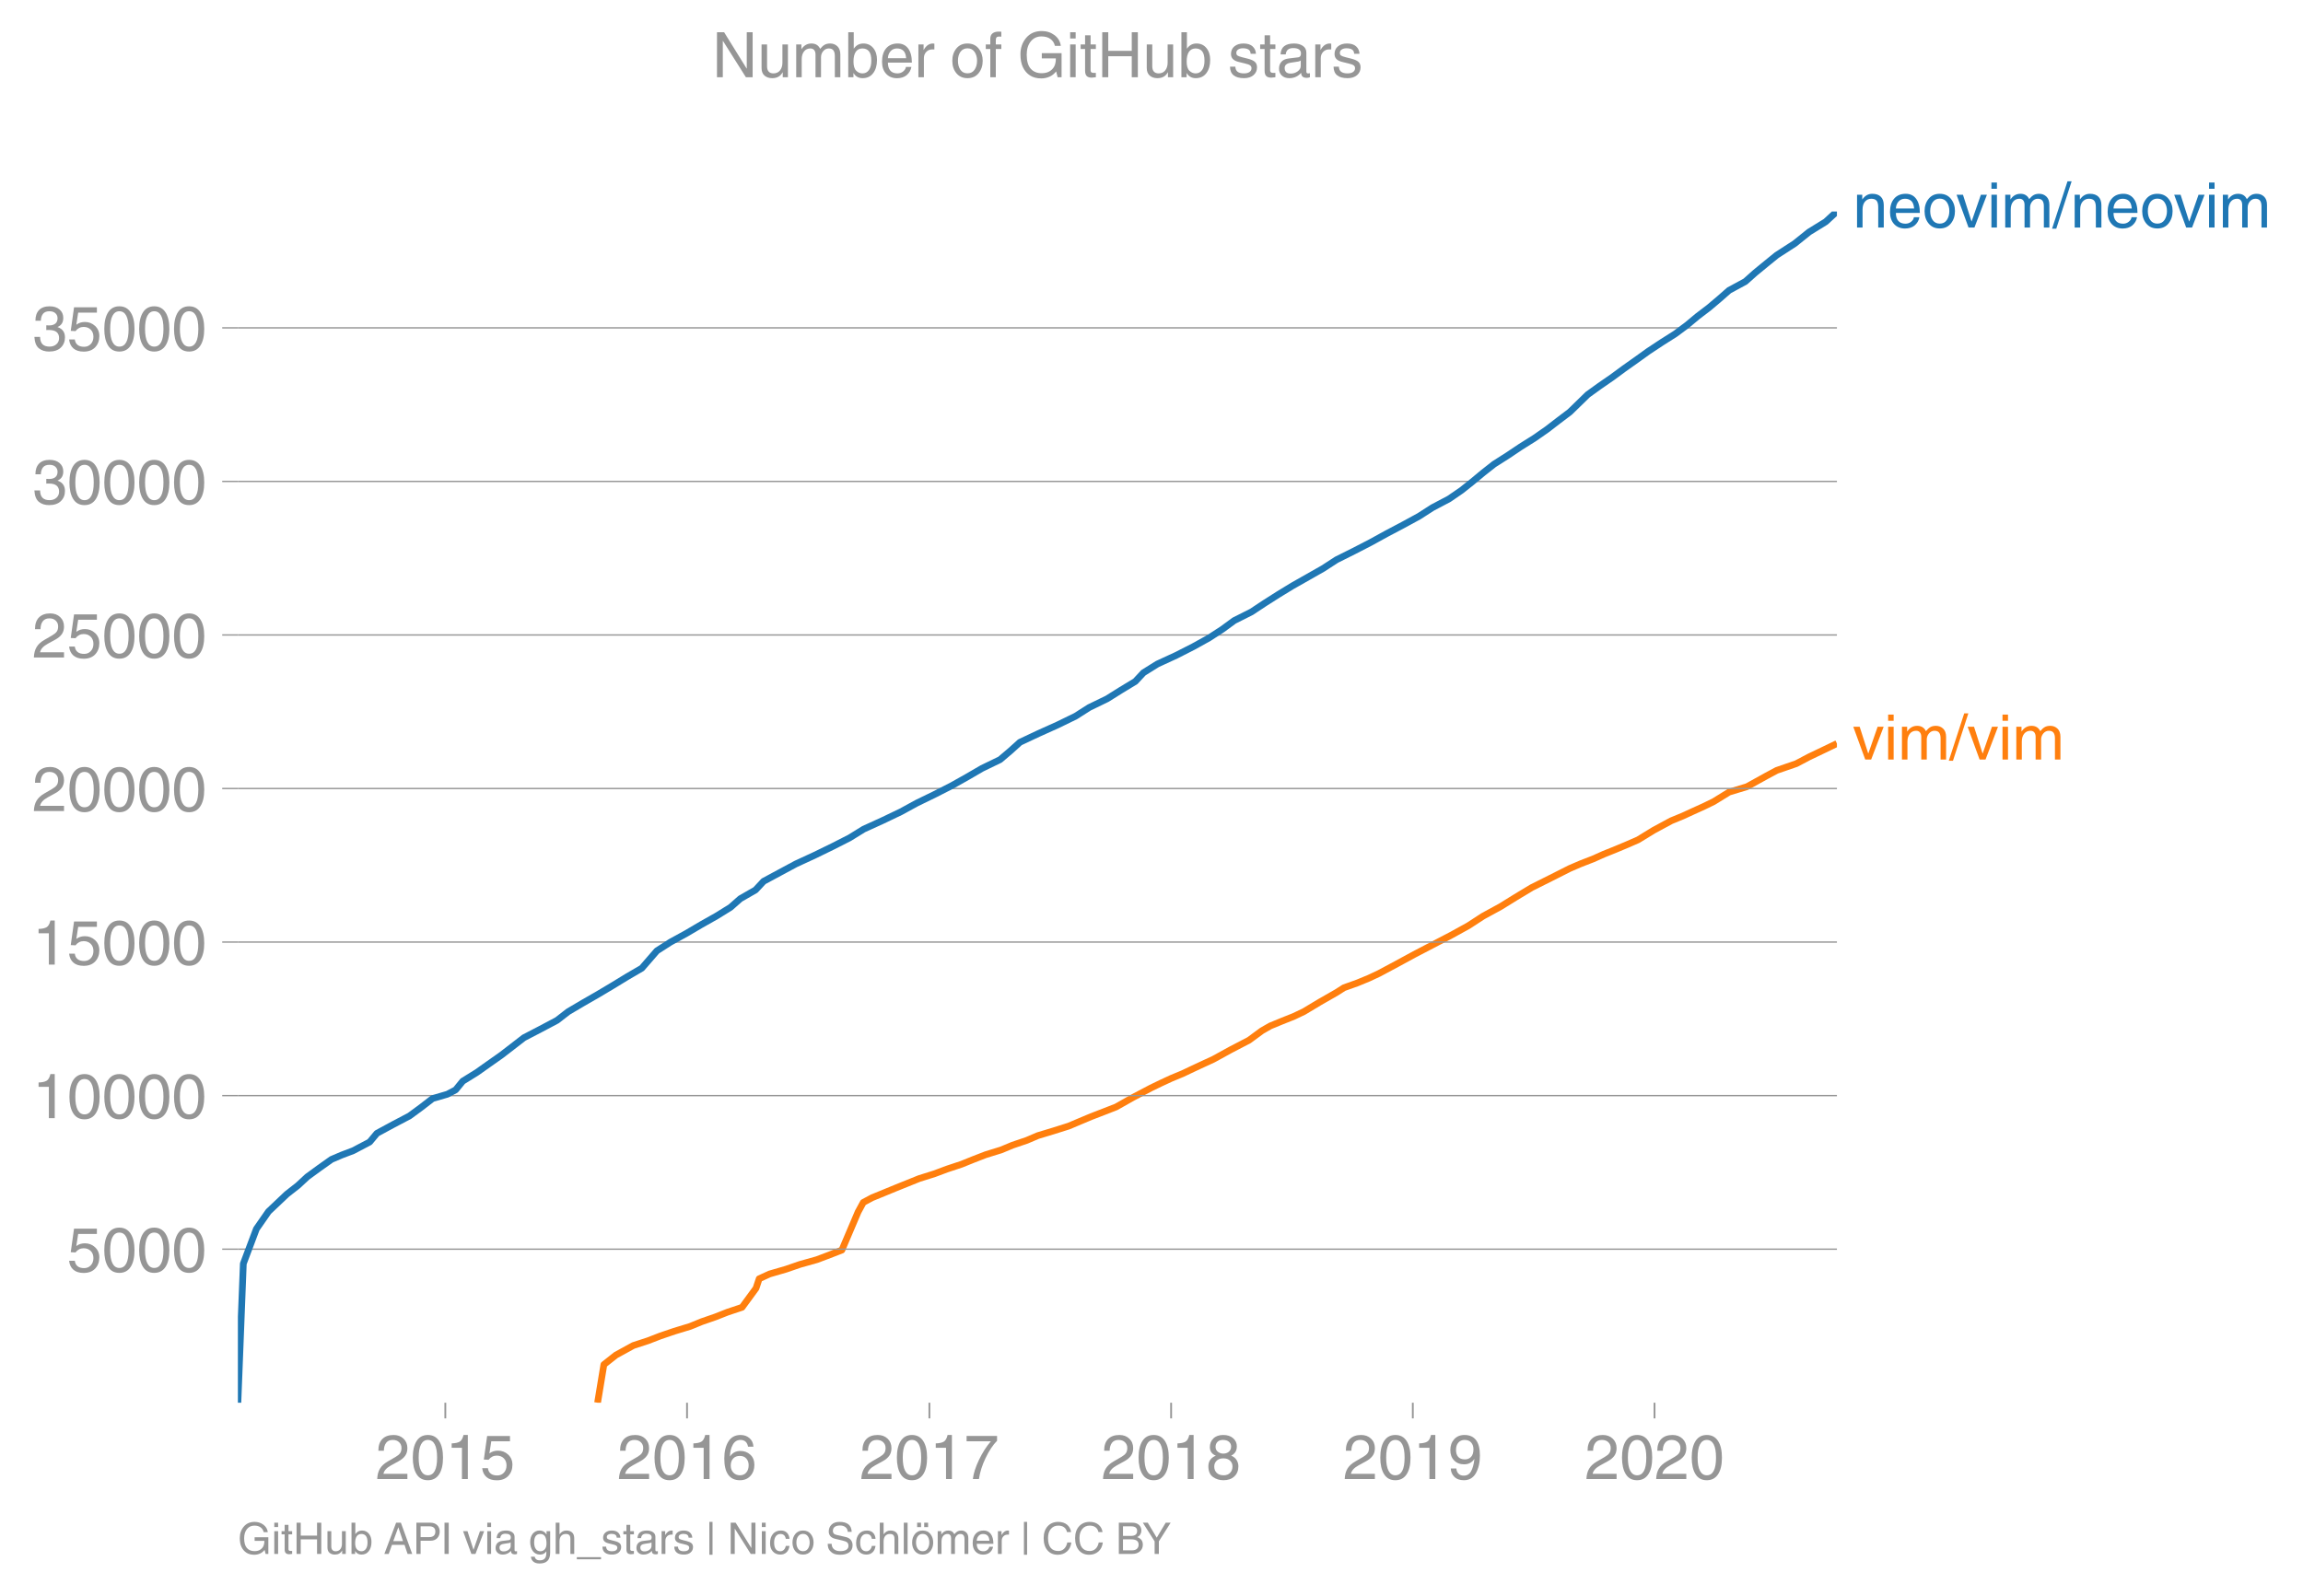
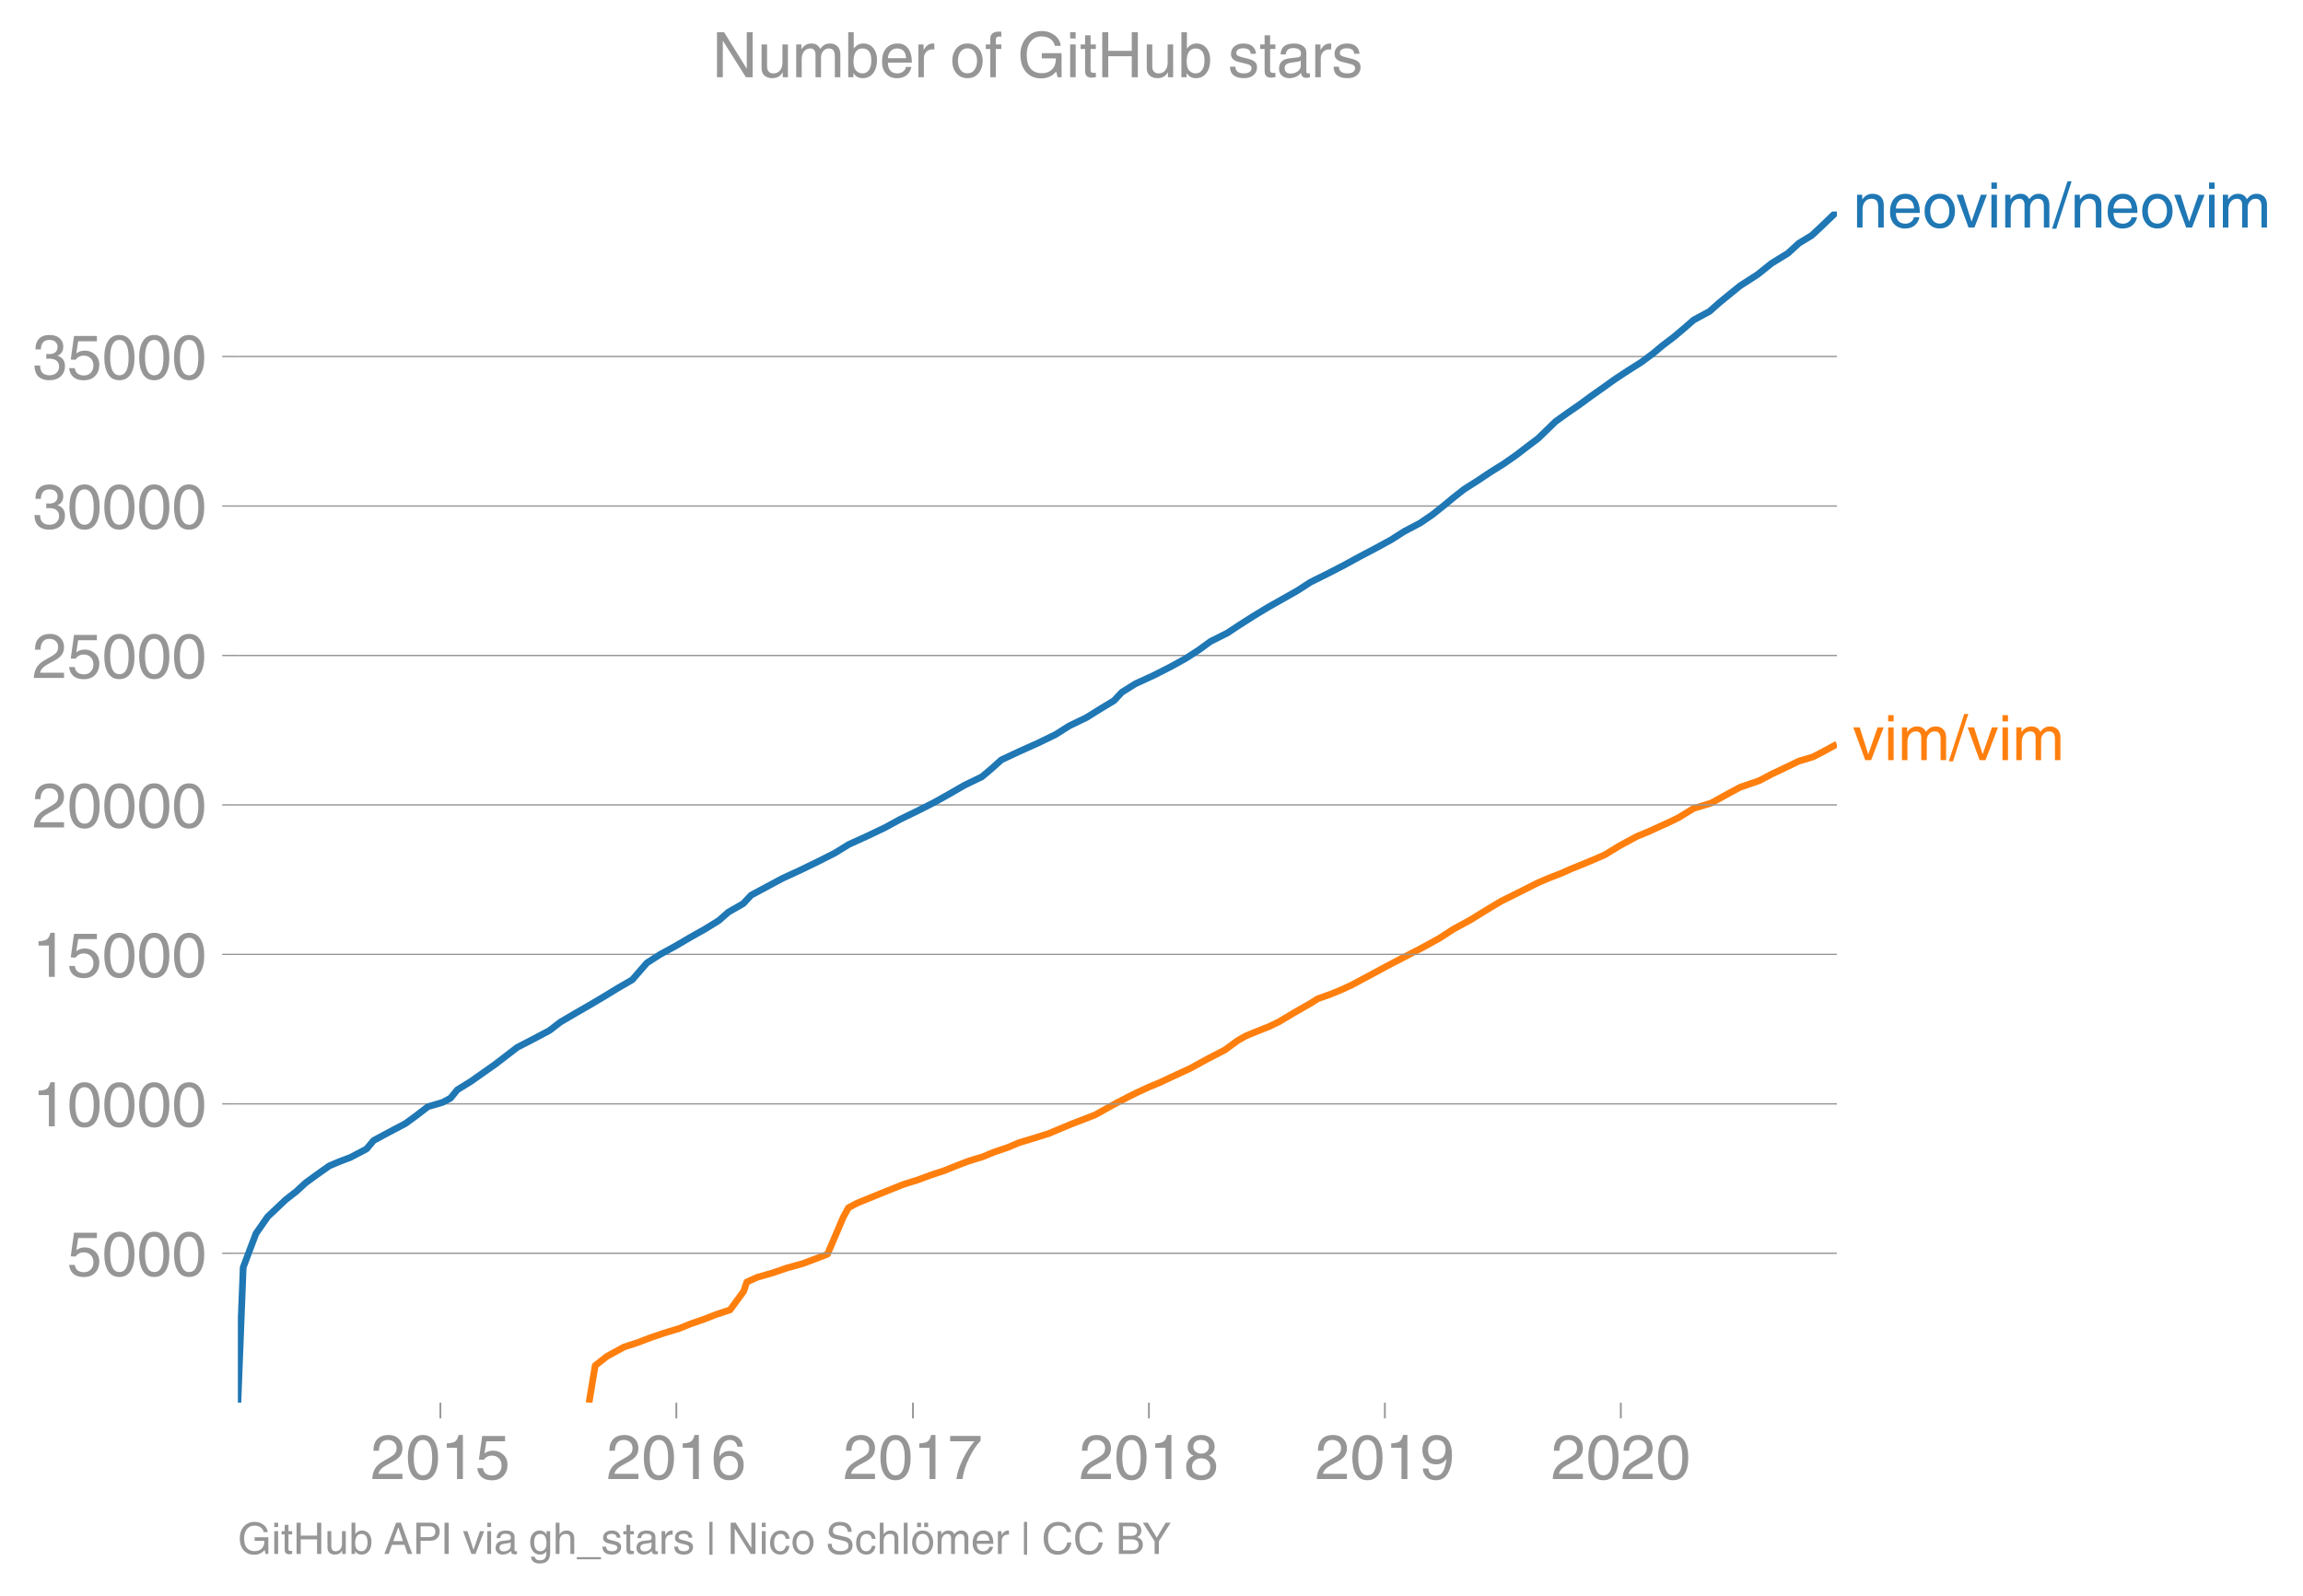
<svg xmlns="http://www.w3.org/2000/svg" xmlns:xlink="http://www.w3.org/1999/xlink" height="475.304" viewBox="0 0 514.337 356.478" width="685.782">
  <defs>
    <style>*{stroke-linecap:butt;stroke-linejoin:round}</style>
  </defs>
  <g id="figure_1">
    <path d="M0 356.478h514.337V0H0z" fill="none" id="patch_1" />
    <g id="axes_1">
      <path d="M53.127 313.361h357.12V47.25H53.127z" fill="none" id="patch_2" />
-       <path clip-path="url(#p28c66acc2f)" d="M133.46 313.361l1.407-8.52 2.696-2.127 3.886-2.134 3.262-1.063 2.77-1.07 3.129-1.064 3.516-1.07 2.604-1.064 3.072-1.063 2.701-1.064 3.22-1.07 3.12-4.26.71-2.127 2.321-1.064 3.679-1.07 3.085-1.063 3.809-1.07 2.815-1.064 2.755-1.07 3.623-8.521 1.16-2.127 1.989-1.063 2.615-1.07 2.583-1.064 2.66-1.07 2.64-1.064 3.399-1.07 2.847-1.063 3.209-1.064 2.63-1.063 2.766-1.07 3.438-1.064 2.576-1.07 3.144-1.064 2.505-1.07 3.521-1.063 3.365-1.064 2.51-1.063 2.553-1.07 2.758-1.064 2.745-1.07 3.781-2.134 4.036-2.126 2.199-1.064 2.308-1.07 2.566-1.064 2.233-1.063 2.285-1.063 2.321-1.07 3.866-2.127 4.1-2.134 2.9-2.134 1.862-1.063 2.602-1.07 2.665-1.064 2.23-1.063 3.553-2.134 3.73-2.134 1.666-1.063 2.993-1.07 2.573-1.064 2.269-1.063 3.985-2.134 3.925-2.133 4.09-2.134 4.086-2.127 3.868-2.134 3.268-2.126 3.91-2.134 3.431-2.127 3.543-2.134 4.263-2.133 4.225-2.134 2.474-1.063 2.746-1.064 2.38-1.063 2.658-1.07 2.537-1.064 2.455-1.07 3.48-2.134 3.933-2.126 2.587-1.064 2.327-1.07 2.348-1.064 2.2-1.07 3.458-2.133 3.988-1.208 2.192-1.214 2.197-1.215 2.264-1.214 4.374-1.51 2.856-1.509 3.116-1.488 3.092-1.49" fill="none" stroke="#ff7f0e" stroke-linecap="square" stroke-width="1.5" id="line2d_1" />
+       <path clip-path="url(#p70627b401a)" d="M131.55 313.361l1.372-8.293 2.633-2.07 3.793-2.077 3.184-1.035 2.706-1.042 3.053-1.035 3.433-1.042 2.542-1.035 2.999-1.035 2.637-1.035 3.143-1.041 3.046-4.147.692-2.07 2.267-1.035 3.59-1.042 3.013-1.035 3.718-1.042 2.748-1.035 2.69-1.042 3.537-8.293 1.131-2.07 1.942-1.035 2.553-1.042 2.522-1.035 2.596-1.042 2.578-1.035 3.318-1.042 2.78-1.035 3.132-1.035 2.567-1.035 2.7-1.042 3.356-1.035 2.516-1.041 3.069-1.035 2.445-1.042 3.437-1.035 3.286-1.035 2.45-1.035 2.492-1.042 2.692-1.035 2.68-1.042 3.691-2.076 3.94-2.07 2.146-1.036 2.254-1.041 2.504-1.035 2.18-1.035 2.231-1.035 2.266-1.042 3.774-2.07 4.003-2.077 2.83-2.077 1.819-1.035 2.539-1.041 2.602-1.035 2.176-1.035 3.47-2.077 3.641-2.077 1.626-1.035 2.922-1.042 2.512-1.035 2.214-1.035 3.89-2.077 3.832-2.076 3.993-2.077 3.99-2.07 3.775-2.077 3.19-2.07 3.818-2.077 3.349-2.07 3.459-2.077 4.161-2.076 4.124-2.077 2.416-1.035 2.68-1.035 2.324-1.035 2.594-1.042 2.477-1.035 2.396-1.042 3.399-2.076 3.838-2.07 2.526-1.036 2.272-1.041 2.291-1.035 2.149-1.042 3.375-2.077 3.894-1.175 2.14-1.182 2.144-1.182 2.21-1.182 4.27-1.469 2.788-1.47 3.042-1.448 3.018-1.45 3.16-.947 1.848-.949 3.483-1.896" fill="none" stroke="#ff7f0e" stroke-linecap="square" stroke-width="1.5" id="line2d_1" />
      <g id="matplotlib.axis_1">
        <g id="xtick_1">
          <g id="line2d_2">
            <defs>
-               <path d="M0 0v3.5" id="m2e12aafed8" stroke="#969696" stroke-width=".4" />
-             </defs>
-             <use x="99.455" xlink:href="#m2e12aafed8" y="313.361" fill="#969696" stroke="#969696" stroke-width=".4" />
-           </g>
-           <g transform="matrix(.14 0 0 -.14 83.885 330.41)" fill="#969696" id="text_1">
+               <path d="M0 0v3.5" id="m362c5a75f7" stroke="#969696" stroke-width=".4" />
+             </defs>
+             <use x="98.353" xlink:href="#m362c5a75f7" y="313.361" fill="#969696" stroke="#969696" stroke-width=".4" />
+           </g>
+           <g transform="matrix(.14 0 0 -.14 82.783 330.41)" fill="#969696" id="text_1">
            <defs>
              <path d="M4.39 45.125q0 12.39 6.391 18.781 6.406 6.407 17.938 6.407 9.656 0 15.812-5.86 6.157-5.86 6.157-15.14 0-7.22-3.547-12.188-3.532-4.953-10.422-8.703l-12.11-6.64Q13.922 15.921 12.5 8.296h38.188V0H2.593q.39 9.906 4.297 16.5 3.906 6.594 12.203 11.375l12.593 7.328q5.032 2.89 7.329 5.984 2.297 3.094 2.297 8.516 0 5.375-3.766 9.031-3.75 3.672-10.156 3.672-7.078 0-10.594-4.672-3.516-4.656-3.61-12.609z" id="HelveticaWorld-Regular-50" />
              <path d="M42.484 34.188q0 14.109-3.734 21.156-3.734 7.062-10.969 7.062-7.078 0-10.89-7.062-3.797-7.047-3.797-21.157 0-13.671 3.75-20.937Q20.609 6 27.78 6q7.235 0 10.969 7 3.734 7.016 3.734 21.188zm9.422 0q0-17.297-6.25-26.704-6.25-9.39-17.875-9.39-12.062 0-18.062 9.734-6 9.75-6 26.36 0 17.03 6.14 26.578 6.157 9.547 17.922 9.547 11.625 0 17.875-9.5t6.25-26.626z" id="HelveticaWorld-Regular-48" />
              <path d="M35.89 0h-9.374v49.906H10.109v6.985q8.594.28 12.782 2.75Q27.094 62.109 29 70.313h6.89z" id="HelveticaWorld-Regular-49" />
              <path d="M14.703 40.922q5.813 4.39 13.625 4.39 9.469 0 16.281-6.296 6.813-6.297 6.813-16.22 0-10.78-6.578-17.796-6.563-7-18.422-7-10.313 0-16.266 5.047Q4.203 8.109 3.22 17.39h9.094q.671-5.672 4.437-8.672 3.766-3 10.453-3 6.485 0 10.64 4.484Q42 14.703 42 21.688q0 7.125-4.36 11.421-4.343 4.297-11.218 4.297-7.813 0-13.047-6.687l-7.563.39 5.266 37.594h36.438v-8.5H17.672z" id="HelveticaWorld-Regular-53" />
            </defs>
            <use xlink:href="#HelveticaWorld-Regular-50" />
            <use x="55.615" xlink:href="#HelveticaWorld-Regular-48" />
            <use x="111.23" xlink:href="#HelveticaWorld-Regular-49" />
            <use x="166.846" xlink:href="#HelveticaWorld-Regular-53" />
          </g>
        </g>
        <g id="xtick_2">
-           <use x="153.437" xlink:href="#m2e12aafed8" y="313.361" fill="#969696" stroke="#969696" stroke-width=".4" id="line2d_3" />
-           <g transform="matrix(.14 0 0 -.14 137.866 330.41)" fill="#969696" id="text_2">
+           <use x="151.051" xlink:href="#m362c5a75f7" y="313.361" fill="#969696" stroke="#969696" stroke-width=".4" id="line2d_3" />
+           <g transform="matrix(.14 0 0 -.14 135.48 330.41)" fill="#969696" id="text_2">
            <defs>
              <path d="M14.11 21.578q0-6.875 4.093-11.234Q22.313 6 28.906 6q6.297 0 10.032 4.438 3.734 4.453 3.734 11.687 0 6.297-3.688 10.547-3.687 4.25-10.468 4.25-6.594 0-10.5-4.156-3.907-4.157-3.907-11.188zM41.702 51.61q-.984 5.375-3.984 8.078-3 2.72-8.125 2.72-8.11 0-12.36-7.923-4.25-7.906-4.343-18.109l.203-.188q5.61 8.641 16.687 8.641 8.844 0 15.438-5.86 6.593-5.859 6.593-16.452 0-10.5-6.25-17.47-6.25-6.952-16.843-6.952-12.219 0-18.563 8.687-6.344 8.703-6.344 25.938 0 16.593 6.485 27.093 6.5 10.5 19.484 10.5 8.407 0 14.219-5.015 5.813-5 6.297-13.688z" id="HelveticaWorld-Regular-54" />
            </defs>
            <use xlink:href="#HelveticaWorld-Regular-50" />
            <use x="55.615" xlink:href="#HelveticaWorld-Regular-48" />
            <use x="111.23" xlink:href="#HelveticaWorld-Regular-49" />
            <use x="166.846" xlink:href="#HelveticaWorld-Regular-54" />
          </g>
        </g>
        <g id="xtick_3">
-           <use x="207.566" xlink:href="#m2e12aafed8" y="313.361" fill="#969696" stroke="#969696" stroke-width=".4" id="line2d_4" />
-           <g transform="matrix(.14 0 0 -.14 191.996 330.41)" fill="#969696" id="text_3">
+           <use x="203.893" xlink:href="#m362c5a75f7" y="313.361" fill="#969696" stroke="#969696" stroke-width=".4" id="line2d_4" />
+           <g transform="matrix(.14 0 0 -.14 188.322 330.41)" fill="#969696" id="text_3">
            <defs>
              <path d="M3.719 68.797h48.578v-7.719Q42.28 50.875 33.984 33.484 25.687 16.11 23.391 0h-9.672q1.469 13.281 9.719 30.531 8.25 17.266 18.953 29.672H3.719z" id="HelveticaWorld-Regular-55" />
            </defs>
            <use xlink:href="#HelveticaWorld-Regular-50" />
            <use x="55.615" xlink:href="#HelveticaWorld-Regular-48" />
            <use x="111.23" xlink:href="#HelveticaWorld-Regular-49" />
            <use x="166.846" xlink:href="#HelveticaWorld-Regular-55" />
          </g>
        </g>
        <g id="xtick_4">
-           <use x="261.548" xlink:href="#m2e12aafed8" y="313.361" fill="#969696" stroke="#969696" stroke-width=".4" id="line2d_5" />
-           <g transform="matrix(.14 0 0 -.14 245.977 330.41)" fill="#969696" id="text_4">
+           <use x="256.59" xlink:href="#m362c5a75f7" y="313.361" fill="#969696" stroke="#969696" stroke-width=".4" id="line2d_5" />
+           <g transform="matrix(.14 0 0 -.14 241.02 330.41)" fill="#969696" id="text_4">
            <defs>
              <path d="M27.594 40.578q5.422 0 8.953 3.094 3.547 3.11 3.547 8.234 0 4.594-3.407 7.547-3.39 2.953-9.687 2.953-5.61 0-8.672-3.11-3.047-3.093-3.047-7.874 0-5.125 3.813-7.984 3.812-2.86 8.5-2.86zm.093-7.562q-6.78 0-10.64-3.766-3.86-3.766-3.86-9.234 0-6.297 3.907-10.157Q21 6 28.219 6q6.406 0 10.234 3.86 3.828 3.859 3.828 10.265 0 5.469-3.828 9.172-3.828 3.719-10.766 3.719zM49.22 52.203q0-10.594-9.032-14.797 6.204-2.781 8.86-7.36 2.656-4.562 2.656-9.733 0-10.016-6.453-16.125-6.438-6.094-17.375-6.094-9.563 0-16.813 5.25-7.25 5.25-7.25 17.062 0 11.922 11.907 16.907-9.516 3.796-9.516 13.671 0 8.297 5.64 13.813 5.641 5.516 15.641 5.516 10.016 0 15.875-5.204 5.86-5.203 5.86-12.906z" id="HelveticaWorld-Regular-56" />
            </defs>
            <use xlink:href="#HelveticaWorld-Regular-50" />
            <use x="55.615" xlink:href="#HelveticaWorld-Regular-48" />
            <use x="111.23" xlink:href="#HelveticaWorld-Regular-49" />
            <use x="166.846" xlink:href="#HelveticaWorld-Regular-56" />
          </g>
        </g>
        <g id="xtick_5">
-           <use x="315.529" xlink:href="#m2e12aafed8" y="313.361" fill="#969696" stroke="#969696" stroke-width=".4" id="line2d_6" />
-           <g transform="matrix(.14 0 0 -.14 299.959 330.41)" fill="#969696" id="text_5">
+           <use x="309.288" xlink:href="#m362c5a75f7" y="313.361" fill="#969696" stroke="#969696" stroke-width=".4" id="line2d_6" />
+           <g transform="matrix(.14 0 0 -.14 293.717 330.41)" fill="#969696" id="text_5">
            <defs>
              <path d="M27.594 31.39q6 0 9.75 4.047 3.765 4.063 3.765 11.97 0 6.5-3.562 10.75-3.563 4.25-10.64 4.25-6.11 0-9.876-4.298-3.75-4.297-3.75-11.53 0-7.376 3.516-11.282 3.515-3.906 10.797-3.906zm-1.282-7.906q-10 0-16.062 6.203-6.047 6.204-6.047 16.5 0 10.407 6.094 17.266 6.11 6.86 16.515 6.86 12.11 0 18.36-8.157 6.25-8.156 6.25-24.453 0-16.906-6.406-28.266Q38.625-1.905 25.875-1.905q-9.953 0-15.422 5.593-5.469 5.594-5.469 13.204h8.829q.39-5.266 3.437-8.375 3.063-3.094 8.438-3.094 7.609 0 11.515 6.781Q41.11 19 42.578 31.688l-.187.203q-5.672-8.407-16.078-8.407z" id="HelveticaWorld-Regular-57" />
            </defs>
            <use xlink:href="#HelveticaWorld-Regular-50" />
            <use x="55.615" xlink:href="#HelveticaWorld-Regular-48" />
            <use x="111.23" xlink:href="#HelveticaWorld-Regular-49" />
            <use x="166.846" xlink:href="#HelveticaWorld-Regular-57" />
          </g>
        </g>
        <g id="xtick_6">
-           <use x="369.511" xlink:href="#m2e12aafed8" y="313.361" fill="#969696" stroke="#969696" stroke-width=".4" id="line2d_7" />
-           <g transform="matrix(.14 0 0 -.14 353.94 330.41)" fill="#969696" id="text_6">
+           <use x="361.985" xlink:href="#m362c5a75f7" y="313.361" fill="#969696" stroke="#969696" stroke-width=".4" id="line2d_7" />
+           <g transform="matrix(.14 0 0 -.14 346.415 330.41)" fill="#969696" id="text_6">
            <use xlink:href="#HelveticaWorld-Regular-50" />
            <use x="55.615" xlink:href="#HelveticaWorld-Regular-48" />
            <use x="111.23" xlink:href="#HelveticaWorld-Regular-50" />
            <use x="166.846" xlink:href="#HelveticaWorld-Regular-48" />
          </g>
        </g>
      </g>
      <g id="matplotlib.axis_2">
        <g id="ytick_1">
-           <path clip-path="url(#p28c66acc2f)" d="M53.127 279.065h357.12" fill="none" stroke="#969696" stroke-linecap="square" stroke-width=".3" id="line2d_8" />
+           <path clip-path="url(#p70627b401a)" d="M53.127 279.98h357.12" fill="none" stroke="#969696" stroke-linecap="square" stroke-width=".3" id="line2d_8" />
          <g id="line2d_9">
            <defs>
-               <path d="M0 0h-3.5" id="m27eddea959" stroke="#969696" stroke-width=".3" />
-             </defs>
-             <use x="53.127" xlink:href="#m27eddea959" y="279.065" fill="#969696" stroke="#969696" stroke-width=".3" />
-           </g>
-           <g transform="matrix(.14 0 0 -.14 14.985 284.09)" fill="#969696" id="text_7">
+               <path d="M0 0h-3.5" id="m0cbc53ba6e" stroke="#969696" stroke-width=".3" />
+             </defs>
+             <use x="53.127" xlink:href="#m0cbc53ba6e" y="279.98" fill="#969696" stroke="#969696" stroke-width=".3" />
+           </g>
+           <g transform="matrix(.14 0 0 -.14 14.985 285.004)" fill="#969696" id="text_7">
            <use xlink:href="#HelveticaWorld-Regular-53" />
            <use x="55.615" xlink:href="#HelveticaWorld-Regular-48" />
            <use x="111.23" xlink:href="#HelveticaWorld-Regular-48" />
            <use x="166.846" xlink:href="#HelveticaWorld-Regular-48" />
          </g>
        </g>
        <g id="ytick_2">
-           <path clip-path="url(#p28c66acc2f)" d="M53.127 244.761h357.12" fill="none" stroke="#969696" stroke-linecap="square" stroke-width=".3" id="line2d_10" />
-           <use x="53.127" xlink:href="#m27eddea959" y="244.761" fill="#969696" stroke="#969696" stroke-width=".3" id="line2d_11" />
-           <g transform="matrix(.14 0 0 -.14 7.2 249.786)" fill="#969696" id="text_8">
+           <path clip-path="url(#p70627b401a)" d="M53.127 246.591h357.12" fill="none" stroke="#969696" stroke-linecap="square" stroke-width=".3" id="line2d_10" />
+           <use x="53.127" xlink:href="#m0cbc53ba6e" y="246.591" fill="#969696" stroke="#969696" stroke-width=".3" id="line2d_11" />
+           <g transform="matrix(.14 0 0 -.14 7.2 251.616)" fill="#969696" id="text_8">
            <use xlink:href="#HelveticaWorld-Regular-49" />
            <use x="55.615" xlink:href="#HelveticaWorld-Regular-48" />
            <use x="111.23" xlink:href="#HelveticaWorld-Regular-48" />
            <use x="166.846" xlink:href="#HelveticaWorld-Regular-48" />
            <use x="222.461" xlink:href="#HelveticaWorld-Regular-48" />
          </g>
        </g>
        <g id="ytick_3">
-           <path clip-path="url(#p28c66acc2f)" d="M53.127 210.458h357.12" fill="none" stroke="#969696" stroke-linecap="square" stroke-width=".3" id="line2d_12" />
-           <use x="53.127" xlink:href="#m27eddea959" y="210.458" fill="#969696" stroke="#969696" stroke-width=".3" id="line2d_13" />
-           <g transform="matrix(.14 0 0 -.14 7.2 215.483)" fill="#969696" id="text_9">
+           <path clip-path="url(#p70627b401a)" d="M53.127 213.203h357.12" fill="none" stroke="#969696" stroke-linecap="square" stroke-width=".3" id="line2d_12" />
+           <use x="53.127" xlink:href="#m0cbc53ba6e" y="213.203" fill="#969696" stroke="#969696" stroke-width=".3" id="line2d_13" />
+           <g transform="matrix(.14 0 0 -.14 7.2 218.228)" fill="#969696" id="text_9">
            <use xlink:href="#HelveticaWorld-Regular-49" />
            <use x="55.615" xlink:href="#HelveticaWorld-Regular-53" />
            <use x="111.23" xlink:href="#HelveticaWorld-Regular-48" />
            <use x="166.846" xlink:href="#HelveticaWorld-Regular-48" />
            <use x="222.461" xlink:href="#HelveticaWorld-Regular-48" />
          </g>
        </g>
        <g id="ytick_4">
-           <path clip-path="url(#p28c66acc2f)" d="M53.127 176.155h357.12" fill="none" stroke="#969696" stroke-linecap="square" stroke-width=".3" id="line2d_14" />
-           <use x="53.127" xlink:href="#m27eddea959" y="176.155" fill="#969696" stroke="#969696" stroke-width=".3" id="line2d_15" />
-           <g transform="matrix(.14 0 0 -.14 7.2 181.18)" fill="#969696" id="text_10">
+           <path clip-path="url(#p70627b401a)" d="M53.127 179.815h357.12" fill="none" stroke="#969696" stroke-linecap="square" stroke-width=".3" id="line2d_14" />
+           <use x="53.127" xlink:href="#m0cbc53ba6e" y="179.815" fill="#969696" stroke="#969696" stroke-width=".3" id="line2d_15" />
+           <g transform="matrix(.14 0 0 -.14 7.2 184.84)" fill="#969696" id="text_10">
            <use xlink:href="#HelveticaWorld-Regular-50" />
            <use x="55.615" xlink:href="#HelveticaWorld-Regular-48" />
            <use x="111.23" xlink:href="#HelveticaWorld-Regular-48" />
            <use x="166.846" xlink:href="#HelveticaWorld-Regular-48" />
            <use x="222.461" xlink:href="#HelveticaWorld-Regular-48" />
          </g>
        </g>
        <g id="ytick_5">
-           <path clip-path="url(#p28c66acc2f)" d="M53.127 141.851h357.12" fill="none" stroke="#969696" stroke-linecap="square" stroke-width=".3" id="line2d_16" />
-           <use x="53.127" xlink:href="#m27eddea959" y="141.851" fill="#969696" stroke="#969696" stroke-width=".3" id="line2d_17" />
-           <g transform="matrix(.14 0 0 -.14 7.2 146.876)" fill="#969696" id="text_11">
+           <path clip-path="url(#p70627b401a)" d="M53.127 146.426h357.12" fill="none" stroke="#969696" stroke-linecap="square" stroke-width=".3" id="line2d_16" />
+           <use x="53.127" xlink:href="#m0cbc53ba6e" y="146.426" fill="#969696" stroke="#969696" stroke-width=".3" id="line2d_17" />
+           <g transform="matrix(.14 0 0 -.14 7.2 151.45)" fill="#969696" id="text_11">
            <use xlink:href="#HelveticaWorld-Regular-50" />
            <use x="55.615" xlink:href="#HelveticaWorld-Regular-53" />
            <use x="111.23" xlink:href="#HelveticaWorld-Regular-48" />
            <use x="166.846" xlink:href="#HelveticaWorld-Regular-48" />
            <use x="222.461" xlink:href="#HelveticaWorld-Regular-48" />
          </g>
        </g>
        <g id="ytick_6">
-           <path clip-path="url(#p28c66acc2f)" d="M53.127 107.548h357.12" fill="none" stroke="#969696" stroke-linecap="square" stroke-width=".3" id="line2d_18" />
-           <use x="53.127" xlink:href="#m27eddea959" y="107.548" fill="#969696" stroke="#969696" stroke-width=".3" id="line2d_19" />
-           <g transform="matrix(.14 0 0 -.14 7.2 112.573)" fill="#969696" id="text_12">
+           <path clip-path="url(#p70627b401a)" d="M53.127 113.038h357.12" fill="none" stroke="#969696" stroke-linecap="square" stroke-width=".3" id="line2d_18" />
+           <use x="53.127" xlink:href="#m0cbc53ba6e" y="113.038" fill="#969696" stroke="#969696" stroke-width=".3" id="line2d_19" />
+           <g transform="matrix(.14 0 0 -.14 7.2 118.063)" fill="#969696" id="text_12">
            <defs>
              <path d="M22.406 39.984q2.203-.187 4.594-.187 6.203 0 9.781 2.86 3.594 2.859 3.594 8.656 0 4.687-3.344 7.89-3.343 3.203-9.64 3.203-6.985 0-10.235-4.11-3.234-4.093-3.437-10.983h-8.64q0 10.984 5.765 16.984 5.765 6.016 16.937 6.016 9.922 0 15.828-5.11 5.907-5.094 5.907-13.39 0-10.704-9.032-14.5v-.204q11.72-4 11.72-16.406 0-9.906-6.595-16.265-6.593-6.344-18.703-6.344-9.906 0-16.312 5.203Q4.204 8.5 3.422 21.484H12.5q.203-8.109 4-11.797Q20.313 6 27.484 6q6.938 0 11.141 3.86 4.203 3.859 4.203 9.718 0 6.406-4.016 9.672-4 3.266-12.39 3.266-2 0-4.016-.094z" id="HelveticaWorld-Regular-51" />
            </defs>
            <use xlink:href="#HelveticaWorld-Regular-51" />
            <use x="55.615" xlink:href="#HelveticaWorld-Regular-48" />
            <use x="111.23" xlink:href="#HelveticaWorld-Regular-48" />
            <use x="166.846" xlink:href="#HelveticaWorld-Regular-48" />
            <use x="222.461" xlink:href="#HelveticaWorld-Regular-48" />
          </g>
        </g>
        <g id="ytick_7">
-           <path clip-path="url(#p28c66acc2f)" d="M53.127 73.244h357.12" fill="none" stroke="#969696" stroke-linecap="square" stroke-width=".3" id="line2d_20" />
-           <use x="53.127" xlink:href="#m27eddea959" y="73.244" fill="#969696" stroke="#969696" stroke-width=".3" id="line2d_21" />
-           <g transform="matrix(.14 0 0 -.14 7.2 78.27)" fill="#969696" id="text_13">
+           <path clip-path="url(#p70627b401a)" d="M53.127 79.65h357.12" fill="none" stroke="#969696" stroke-linecap="square" stroke-width=".3" id="line2d_20" />
+           <use x="53.127" xlink:href="#m0cbc53ba6e" y="79.649" fill="#969696" stroke="#969696" stroke-width=".3" id="line2d_21" />
+           <g transform="matrix(.14 0 0 -.14 7.2 84.674)" fill="#969696" id="text_13">
            <use xlink:href="#HelveticaWorld-Regular-51" />
            <use x="55.615" xlink:href="#HelveticaWorld-Regular-53" />
            <use x="111.23" xlink:href="#HelveticaWorld-Regular-48" />
            <use x="166.846" xlink:href="#HelveticaWorld-Regular-48" />
            <use x="222.461" xlink:href="#HelveticaWorld-Regular-48" />
          </g>
        </g>
      </g>
-       <path clip-path="url(#p28c66acc2f)" d="M53.127 313.361l1.213-31.058 2.922-7.766 2.7-3.883 4.097-3.883 2.484-1.942 2.094-1.942 2.66-1.941 2.736-1.942 2.262-.967 2.573-.974 3.69-1.942 1.617-1.941 3.585-1.942 3.69-1.942 2.641-1.941 2.515-1.942 3.309-.967 1.844-.974 1.584-1.942 3.136-1.942 2.742-1.941 2.754-1.942 2.52-1.941 2.511-1.942 3.731-1.941 3.664-1.942 2.508-1.942 3.29-1.941 3.379-1.942 3.256-1.941 3.177-1.942 3.331-1.941 3.368-3.884 3.026-1.941 3.537-1.942 3.296-1.941 3.438-1.942 3.135-1.941 2.208-1.942 3.381-1.942 1.808-1.941 3.605-1.942 3.61-1.941 4.205-1.942 3.982-1.941 3.803-1.935 3.138-1.942 4.255-1.941 4.057-1.942 3.55-1.941 3.988-1.942 3.811-1.942 3.45-1.941 3.342-1.942 4.01-1.941 2.288-1.942 2.153-1.941 4.128-1.942 4.315-1.942 3.984-1.941 3.046-1.942 3.999-1.941 3.097-1.942 3.206-1.941 1.81-1.942 3.108-1.942 4.21-1.941 3.816-1.942 3.496-1.941 2.989-1.942 2.654-1.941 3.856-1.942 2.937-1.942 3.05-1.941 3.178-1.942 3.426-1.941 3.416-1.942 2.987-1.941 3.89-1.942 3.759-1.942 3.528-1.941 3.678-1.942 3.56-1.941 3.025-1.942 3.682-1.941 2.824-1.942 2.439-1.942 2.34-1.941 2.467-1.942 3.051-1.941 2.898-1.942 3.088-1.941 2.787-1.942 2.522-1.942 2.568-1.941 3.986-3.883 2.695-1.942 2.808-1.941 2.632-1.942 2.746-1.942 2.7-1.941 2.939-1.942 3.061-1.941 2.611-1.942 2.327-1.941 2.55-1.942 2.3-1.942 2.216-1.941 3.623-1.962 2.202-1.962 2.394-1.963 2.42-1.969 4.003-2.586 3.224-2.587 3.705-2.284 2.487-2.292" fill="none" stroke="#1f77b4" stroke-linecap="square" stroke-width="1.5" id="line2d_22" />
+       <path clip-path="url(#p70627b401a)" d="M53.127 313.361l1.184-30.23 2.853-7.559 2.635-3.78 4-3.779 2.425-1.89 2.044-1.89 2.596-1.89 2.672-1.889 2.208-.941 2.512-.949 3.602-1.89 1.578-1.89 3.5-1.889 3.602-1.89 2.579-1.89 2.455-1.89 3.23-.94 1.8-.95 1.546-1.889 3.062-1.89 2.677-1.89 2.688-1.89 2.46-1.889 2.452-1.89 3.642-1.89 3.577-1.89 2.448-1.89 3.212-1.889 3.298-1.89 3.179-1.89 3.101-1.89 3.252-1.889 3.288-3.78 2.954-1.89 3.453-1.89 3.218-1.889 3.356-1.89 3.06-1.89 2.156-1.89 3.3-1.89 1.765-1.889 3.52-1.89 3.524-1.89 4.105-1.89 3.887-1.889 3.713-1.883 3.063-1.89 4.154-1.89 3.96-1.89 3.465-1.89 3.894-1.889 3.72-1.89 3.368-1.89 3.263-1.89 3.914-1.89 2.234-1.889 2.101-1.89 4.03-1.89 4.212-1.89 3.89-1.889 2.973-1.89 3.904-1.89 3.024-1.89 3.13-1.89 1.767-1.889 3.034-1.89 4.109-1.89 3.725-1.89 3.413-1.89 2.918-1.889 2.59-1.89 3.766-1.89 2.867-1.89 2.977-1.889 3.103-1.89 3.344-1.89 3.334-1.89 2.917-1.89 3.797-1.889 3.67-1.89 3.443-1.89 3.59-1.89 3.477-1.889 2.953-1.89 3.595-1.89 2.756-1.89 2.38-1.89 2.285-1.889 2.409-1.89 2.978-1.89 2.83-1.89 3.013-1.89 2.721-1.889 2.462-1.89 2.507-1.89 3.891-3.779 2.632-1.89 2.741-1.89 2.569-1.89 2.68-1.89 2.636-1.889 2.87-1.89 2.988-1.89 2.549-1.89 2.27-1.889 2.49-1.89 2.245-1.89 2.164-1.89 3.537-1.91 2.15-1.909 2.337-1.91 2.361-1.916 3.909-2.518 3.147-2.517 3.617-2.224 2.428-2.23 2.91-1.77 1.904-1.776 3.698-3.553" fill="none" stroke="#1f77b4" stroke-linecap="square" stroke-width="1.5" id="line2d_22" />
      <g transform="matrix(.14 0 0 -.14 413.818 50.825)" fill="#1f77b4" id="text_14">
        <defs>
          <path d="M49.219 0h-8.844v32.172q0 7.422-2.594 10.578-2.578 3.156-8.578 3.156-5.906 0-9.875-4.5-3.953-4.484-3.953-12.89V0H6.594v52.297h8.297v-7.375h.203q6.203 8.89 15.812 8.89 8.89 0 13.594-4.718 4.719-4.703 4.719-13.5z" id="HelveticaWorld-Regular-110" />
          <path d="M42.484 30.328q-.687 8.485-4.5 12.031-3.797 3.547-10.109 3.547-6.39 0-10.328-4.5-3.922-4.484-4.172-11.078zm8.391-13.922q-1.453-8.11-7.953-13.422-5.719-4.5-15.047-4.593-10.984.093-17.438 7.203Q4 12.704 4 24.704q0 13.78 6.64 21.437 6.641 7.672 18.47 7.672 10.593 0 16.546-7.922 5.953-7.907 5.953-22.594H13.375q0-8.203 3.813-12.703Q21 6.109 28.608 6.109q5.375 0 9.235 3.235 3.86 3.25 4.25 7.062z" id="HelveticaWorld-Regular-101" />
          <path d="M12.703 26.219q0-8.735 3.953-14.375 3.953-5.64 11.219-5.64 7.531 0 11.438 5.905 3.906 5.907 3.906 14.11 0 8.297-3.907 14.078-3.906 5.797-11.437 5.797-6.969 0-11.078-5.453-4.094-5.438-4.094-14.422zm-8.984 0q0 11.672 6.484 19.625 6.5 7.968 17.672 7.968 11.438 0 17.875-8.062 6.453-8.047 6.453-19.531 0-11.516-6.406-19.625-6.39-8.11-17.922-8.11-11.078 0-17.625 7.86-6.531 7.86-6.531 19.875z" id="HelveticaWorld-Regular-111" />
          <path d="M39.406 52.297h9.625L29.11 0h-9.437L.594 52.297h10.203L24.422 9.719h.187z" id="HelveticaWorld-Regular-118" />
          <path d="M6.594 61.813v9.968h8.781v-9.969zM15.375 0H6.594v52.297h8.781z" id="HelveticaWorld-Regular-105" />
          <path d="M6.594 52.297h8.297v-7.375h.203q5.906 8.89 15.812 8.89 9.813 0 13.922-8.5 3.75 4.594 7.266 6.547 3.515 1.953 8.703 1.953 6.781 0 11.484-4.453Q77 44.922 77 36.187V0h-8.781v33.797q0 6.094-2.297 9.094-2.297 3.015-7.422 3.015-5.172 0-8.75-4.203-3.563-4.203-3.563-9.812V0h-8.78v36.188q0 4.53-2.11 7.124-2.094 2.594-6.094 2.594-6.297 0-10.062-4.687-3.766-4.688-3.766-12.703V0H6.594z" id="HelveticaWorld-Regular-109" />
          <path d="M4.984-1.906h-6.687l24.61 75.594H29.5z" id="HelveticaWorld-Regular-47" />
        </defs>
        <use xlink:href="#HelveticaWorld-Regular-110" />
        <use x="55.176" xlink:href="#HelveticaWorld-Regular-101" />
        <use x="110.596" xlink:href="#HelveticaWorld-Regular-111" />
        <use x="164.754" xlink:href="#HelveticaWorld-Regular-118" />
        <use x="214.363" xlink:href="#HelveticaWorld-Regular-105" />
        <use x="236.385" xlink:href="#HelveticaWorld-Regular-109" />
        <use x="319.393" xlink:href="#HelveticaWorld-Regular-47" />
        <use x="347.176" xlink:href="#HelveticaWorld-Regular-110" />
        <use x="402.352" xlink:href="#HelveticaWorld-Regular-101" />
        <use x="457.771" xlink:href="#HelveticaWorld-Regular-111" />
        <use x="511.93" xlink:href="#HelveticaWorld-Regular-118" />
        <use x="561.539" xlink:href="#HelveticaWorld-Regular-105" />
        <use x="583.561" xlink:href="#HelveticaWorld-Regular-109" />
      </g>
-       <g transform="matrix(.14 0 0 -.14 413.818 169.68)" fill="#ff7f0e" id="text_15">
+       <g transform="matrix(.14 0 0 -.14 413.818 169.814)" fill="#ff7f0e" id="text_15">
        <use xlink:href="#HelveticaWorld-Regular-118" />
        <use x="49.609" xlink:href="#HelveticaWorld-Regular-105" />
        <use x="71.631" xlink:href="#HelveticaWorld-Regular-109" />
        <use x="154.639" xlink:href="#HelveticaWorld-Regular-47" />
        <use x="182.422" xlink:href="#HelveticaWorld-Regular-118" />
        <use x="232.031" xlink:href="#HelveticaWorld-Regular-105" />
        <use x="254.053" xlink:href="#HelveticaWorld-Regular-109" />
      </g>
      <g transform="matrix(.09716 0 0 -.09716 53.127 347.139)" fill="#969696" id="text_16">
        <defs>
          <path d="M38.484 38.375h31.532V0h-6.297l-2.344 9.281Q56.781 3.421 50.578.75q-6.187-2.656-12.875-2.656-10.797 0-18.047 4.703-7.25 4.719-11.265 13.015-4 8.313-4 20.72 0 15.468 9.203 26.312 9.203 10.843 24.781 10.843 11.625 0 20.313-6.5Q67.39 60.688 68.796 50h-9.375q-1.703 7.078-7.219 11.078-5.516 4.016-14.312 4.016-10.594 0-17.047-7.985-6.438-7.984-6.438-21.125 0-15.28 6.39-22.437Q27.204 6.39 38.282 6.39q7.235 0 12.235 2.859 5 2.86 7.687 7.766 2.688 4.906 2.688 13.062H38.484z" id="HelveticaWorld-Regular-71" />
          <path d="M17.188 45.016V10.984q0-2 1.093-3.046 1.11-1.047 3.938-1.047h3.375V0Q20.797-.688 19-.688q-5.516 0-8.063 2.641-2.53 2.64-2.53 8.547v34.516H1.311v7.28h7.094v14.595h8.781V52.297h8.407v-7.281z" id="HelveticaWorld-Regular-116" />
          <path d="M64.89 0h-9.718v33.5h-37.5V0H8.109v71.781h9.563V42.094h37.5V71.78h9.719z" id="HelveticaWorld-Regular-72" />
          <path d="M6.11 52.297h8.78V17.578q0-5.765 2.61-8.625Q20.125 6.11 25 6.11q6.781 0 10.594 4.797 3.812 4.813 3.812 12.578v28.813h8.782V0H39.89v7.625l-.188.188q-4.984-9.329-16.61-9.329-7.515 0-12.25 4.094Q6.11 6.688 6.11 14.703z" id="HelveticaWorld-Regular-117" />
          <path d="M43.406 26.313q0 10.5-3.718 15.046-3.704 4.547-10.579 4.547-6.984-.11-10.562-5.453Q14.984 35.11 14.984 25q0-10.297 4.297-14.594Q23.578 6.11 29.297 6.11q6.5 0 10.297 5.344 3.812 5.344 3.812 14.86zM6.594 0v71.781h8.781V45.703h.203q5.61 8.11 15.14 8.11 9.766 0 15.766-7.25t6-18.876q0-13.093-6.062-21.156Q40.375-1.516 29.5-1.516q-9.578 0-14.406 8.016h-.203V0z" id="HelveticaWorld-Regular-98" />
          <path d="M44 29.5L33.406 61.078h-.203L21.687 29.5zm-25.297-8.594L11.188 0h-9.97l27 71.781h10.985L65.187 0H54.594l-7.078 20.906z" id="HelveticaWorld-Regular-65" />
          <path d="M17.828 38.625H37.11q7.282 0 10.938 3.188 3.656 3.203 3.656 9.703 0 5.812-3.516 8.89-3.515 3.078-10.687 3.078H17.828zm0-38.625H8.11v71.781h32.266q9.625 0 15.484-5.594 5.86-5.593 5.86-14.578 0-9.328-5.672-15.312-5.656-5.969-15.672-5.969H17.828z" id="HelveticaWorld-Regular-80" />
          <path d="M17.828 0H8.11v71.781h9.72z" id="HelveticaWorld-Regular-73" />
          <path d="M38.375 26.703q-.969-1.015-3.828-1.656-2.86-.625-10.672-1.656-5.766-.688-8.469-2.844-2.703-2.14-2.703-5.656 0-4.297 2.281-6.688 2.297-2.39 7.329-2.39 6.296 0 11.171 3.578 4.891 3.593 4.891 8.718zM6.203 36.375q.297 8.844 5.734 13.14 5.454 4.297 15.844 4.297 8.297 0 13.907-3.765 5.624-3.75 5.624-10.844V9.078Q47.313 6 50.094 6q1.125 0 2.89.39V0Q50.594-.984 48-.984q-4.5 0-6.703 1.921-2.188 1.938-2.281 6.047-7.516-8.5-18.891-8.5-7.422 0-11.922 4.204Q3.72 6.89 3.72 13.624q0 6.89 3.906 11.125Q11.531 29 19 29.89l15.516 1.891q4.203.64 4.203 6.203 0 4.11-3.047 6.297-3.047 2.203-9.25 2.203-5.516 0-8.485-2.437-2.953-2.438-3.53-7.672z" id="HelveticaWorld-Regular-97" />
          <path d="M12.984 26.313q0-9.61 3.813-14.907Q20.609 6.11 27.094 6.11q6.312 0 10.312 4.579 4 4.593 4 13 0 11.03-3.5 16.625-3.484 5.593-10.61 5.593-7.171 0-10.75-4.765-3.562-4.766-3.562-14.828zM49.812 2.983q0-12.609-6.062-18.797-6.047-6.203-18.266-6.203-8.78 0-13.984 4.047Q6.297-13.922 5.516-6.39h8.796q.672-3.812 3.532-6.062 2.86-2.25 8.281-2.25 7.375 0 11.125 3.969 3.766 3.953 3.766 12.828v3.719h-.188q-4.937-7.329-13.922-7.329-11.187 0-17.093 8.25-5.907 8.25-5.907 20.953 0 11.625 5.953 18.875 5.97 7.25 15.829 7.25 9.906 0 15.625-8.89h.187v7.375h8.313z" id="HelveticaWorld-Regular-103" />
          <path d="M49.219 0h-8.844v34.188q0 6.296-2.438 9-2.437 2.718-7.953 2.718-6.797 0-10.703-4.406-3.906-4.39-3.906-12.984V0H6.594v71.781h8.781V45.312h.203q6 8.5 15.328 8.5 8.594 0 13.453-4.5 4.86-4.484 4.86-13.718z" id="HelveticaWorld-Regular-104" />
          <path d="M0-12.313v4.891h55.61v-4.89z" id="HelveticaWorld-Regular-95" />
          <path d="M36.078 37.406q-.187 4.688-3.344 6.735-3.14 2.047-9.047 2.047-4.296 0-7.359-1.907-3.047-1.89-3.047-5.468 0-2.829 1.797-4.172 1.813-1.344 7.828-2.86l8.688-2.187q7.906-2 11.297-5.11 3.406-3.093 3.406-8.656 0-7.719-5.64-12.531-5.641-4.813-15.063-4.813-11 0-16.64 4.563-5.626 4.578-5.735 13.75h8.5q.203-5.422 3.594-8.063 3.39-2.625 10.171-2.625 5.516 0 8.766 2.188 3.25 2.203 3.25 6.11 0 2.78-2.11 4.437-2.093 1.672-8.296 3.078l-10.203 2.5q-6.203 1.562-9.157 4.656-2.953 3.094-2.953 8.031 0 7.72 5.516 12.203 5.531 4.5 14.406 4.5 9.485 0 14.531-4.624 5.047-4.61 5.344-11.782z" id="HelveticaWorld-Regular-115" />
          <path d="M15.375 0H6.594v52.297h8.297v-8.688h.203q5.703 10.203 14.687 10.203 1.422 0 2.297-.296V44.39h-3.266q-5.906 0-9.671-4.016-3.766-4-3.766-9.953z" id="HelveticaWorld-Regular-114" />
          <path d="M9.422 73.688h7.281V-1.906H9.422z" id="HelveticaWorld-Regular-124" />
          <path d="M55.61 71.781h9.374V0h-10.78L17.577 58.016h-.187V0H8.109v71.781h11.375l35.938-57.969h.187z" id="HelveticaWorld-Regular-78" />
          <path d="M39.594 34.719q-1.89 11.187-12.39 11.187-6.5 0-10.454-5.203-3.953-5.203-3.953-14.484 0-10.11 3.656-15.11 3.672-5 10.64-5 4.688 0 8.11 3.438 3.422 3.437 4.39 8.953h8.5q-1.312-9.703-6.859-14.86-5.547-5.156-14.328-5.156-10.297 0-16.89 7.047-6.594 7.063-6.594 19.172 0 13.281 6.594 21.188 6.593 7.922 18.5 7.922 8.687 0 13.843-5.204 5.157-5.203 5.735-13.89z" id="HelveticaWorld-Regular-99" />
          <path d="M50.39 50.781q-.296 6.844-5.109 10.719-4.797 3.875-12.656 3.875-7.922 0-12.172-3.25-4.234-3.234-4.234-9.344 0-3.265 1.843-5.61 1.86-2.343 6.641-3.468l20.516-4.687q8.297-1.813 12.297-6.875 4.015-5.047 4.015-12.313 0-10.64-7.812-16.187-7.813-5.547-20.313-5.547-9.531 0-15.031 2.437-5.484 2.453-9.734 7.766-4.25 5.328-4.25 14.89h9.093q0-8 5.313-12.406 5.328-4.39 14.5-4.39 8.89 0 13.844 3.156 4.953 3.156 4.953 8.953 0 5.281-2.953 7.89Q46.188 29 37.594 31l-15.469 3.625q-7.719 1.75-11.531 6.125Q6.78 45.125 6.78 51.516q0 9.672 6.516 15.922 6.531 6.25 18.203 6.25 13.172 0 20.328-5.5 7.156-5.485 7.688-17.407z" id="HelveticaWorld-Regular-83" />
          <path d="M15.375 0H6.594v71.781h8.781z" id="HelveticaWorld-Regular-108" />
          <path d="M12.703 26.219q0-8.735 3.953-14.375 3.953-5.64 11.219-5.64 7.531 0 11.438 5.905 3.906 5.907 3.906 14.11 0 8.297-3.907 14.078-3.906 5.797-11.437 5.797-6.969 0-11.078-5.453-4.094-5.438-4.094-14.422zm-8.984 0q0 11.672 6.484 19.625 6.5 7.968 17.672 7.968 11.438 0 17.875-8.062 6.453-8.047 6.453-19.531 0-11.516-6.406-19.625-6.39-8.11-17.922-8.11-11.078 0-17.625 7.86-6.531 7.86-6.531 19.875zm36.734 35.406H31.47v10.156h8.984zm-16.219 0H15.25v10.156h8.984z" id="HelveticaWorld-Regular-246" />
          <path d="M58.016 50.203q-1.625 7.313-6.782 11.094-5.14 3.797-13.343 3.797-10.594 0-17.047-7.703-6.438-7.688-6.438-20.766 0-15.14 6.094-22.547 6.11-7.39 17.688-7.39 7.609 0 13.093 5.046 5.5 5.063 7.407 14.688h9.421Q66.22 12.594 57.625 5.344t-20.906-7.25q-14.703 0-23.516 10.11Q4.391 18.311 4.391 36.28q0 17.328 9.203 27.36 9.203 10.047 24.297 10.047 12.5 0 20.265-6.454 7.766-6.437 9.235-17.03z" id="HelveticaWorld-Regular-67" />
          <path d="M8.11 71.781h31.484q9.281 0 14.797-5.031 5.515-5.031 5.515-13.031 0-4.844-2.422-8.828-2.406-3.97-7.187-6.172 6.687-2.532 9.828-6.735 3.156-4.203 3.156-10.797 0-9.265-6.687-15.234Q49.906 0 38.922 0H8.109zm9.562-63.484h20.703q7.625 0 11.422 3.531 3.812 3.547 3.812 9.563 0 6.093-4.25 9.093Q45.125 33.5 36.812 33.5h-19.14zm0 33.11h17.625q7.719 0 11.312 2.796 3.594 2.813 3.594 8.781 0 5.125-3.406 7.813-3.39 2.687-11.39 2.687H17.671z" id="HelveticaWorld-Regular-66" />
          <path d="M37.313 0h-9.72v28.906L.485 71.781h11.329l20.609-34.469 20.562 34.47h11.422L37.312 28.905z" id="HelveticaWorld-Regular-89" />
        </defs>
        <use xlink:href="#HelveticaWorld-Regular-71" />
        <use x="77.1" xlink:href="#HelveticaWorld-Regular-105" />
        <use x="99.121" xlink:href="#HelveticaWorld-Regular-116" />
        <use x="126.807" xlink:href="#HelveticaWorld-Regular-72" />
        <use x="199.805" xlink:href="#HelveticaWorld-Regular-117" />
        <use x="254.59" xlink:href="#HelveticaWorld-Regular-98" />
        <use x="311.084" xlink:href="#HelveticaWorld-Regular-32" />
        <use x="335.498" xlink:href="#HelveticaWorld-Regular-65" />
        <use x="402.197" xlink:href="#HelveticaWorld-Regular-80" />
        <use x="466.846" xlink:href="#HelveticaWorld-Regular-73" />
        <use x="492.627" xlink:href="#HelveticaWorld-Regular-32" />
        <use x="517.041" xlink:href="#HelveticaWorld-Regular-118" />
        <use x="566.65" xlink:href="#HelveticaWorld-Regular-105" />
        <use x="588.672" xlink:href="#HelveticaWorld-Regular-97" />
        <use x="643.604" xlink:href="#HelveticaWorld-Regular-32" />
        <use x="668.018" xlink:href="#HelveticaWorld-Regular-103" />
        <use x="723.926" xlink:href="#HelveticaWorld-Regular-104" />
        <use x="779.102" xlink:href="#HelveticaWorld-Regular-95" />
        <use x="834.717" xlink:href="#HelveticaWorld-Regular-115" />
        <use x="884.717" xlink:href="#HelveticaWorld-Regular-116" />
        <use x="912.402" xlink:href="#HelveticaWorld-Regular-97" />
        <use x="967.334" xlink:href="#HelveticaWorld-Regular-114" />
        <use x="999.902" xlink:href="#HelveticaWorld-Regular-115" />
        <use x="1049.902" xlink:href="#HelveticaWorld-Regular-32" />
        <use x="1074.316" xlink:href="#HelveticaWorld-Regular-124" />
        <use x="1100.293" xlink:href="#HelveticaWorld-Regular-32" />
        <use x="1124.707" xlink:href="#HelveticaWorld-Regular-78" />
        <use x="1197.803" xlink:href="#HelveticaWorld-Regular-105" />
        <use x="1219.824" xlink:href="#HelveticaWorld-Regular-99" />
        <use x="1271.094" xlink:href="#HelveticaWorld-Regular-111" />
        <use x="1327.002" xlink:href="#HelveticaWorld-Regular-32" />
        <use x="1351.416" xlink:href="#HelveticaWorld-Regular-83" />
        <use x="1417.627" xlink:href="#HelveticaWorld-Regular-99" />
        <use x="1468.896" xlink:href="#HelveticaWorld-Regular-104" />
        <use x="1524.072" xlink:href="#HelveticaWorld-Regular-108" />
        <use x="1546.094" xlink:href="#HelveticaWorld-Regular-246" />
        <use x="1602.002" xlink:href="#HelveticaWorld-Regular-109" />
        <use x="1685.01" xlink:href="#HelveticaWorld-Regular-101" />
        <use x="1740.43" xlink:href="#HelveticaWorld-Regular-114" />
        <use x="1772.998" xlink:href="#HelveticaWorld-Regular-32" />
        <use x="1797.412" xlink:href="#HelveticaWorld-Regular-124" />
        <use x="1823.389" xlink:href="#HelveticaWorld-Regular-32" />
        <use x="1847.803" xlink:href="#HelveticaWorld-Regular-67" />
        <use x="1920.117" xlink:href="#HelveticaWorld-Regular-67" />
        <use x="1992.432" xlink:href="#HelveticaWorld-Regular-32" />
        <use x="2016.846" xlink:href="#HelveticaWorld-Regular-66" />
        <use x="2079.658" xlink:href="#HelveticaWorld-Regular-89" />
      </g>
      <g transform="matrix(.14 0 0 -.14 158.992 17.25)" fill="#969696" id="text_17">
        <defs>
          <path d="M17.188 45.016V0H8.405v45.016H1.22v7.28h7.187v8.985q0 5.907 3.578 8.703 3.594 2.813 10.032 2.813 2.203 0 3.968-.188v-7.906q-1.562.188-3.578.188-2.922 0-4.078-1.438-1.14-1.437-1.14-4.656v-6.5h8.796v-7.281z" id="HelveticaWorld-Regular-102" />
        </defs>
        <use xlink:href="#HelveticaWorld-Regular-78" />
        <use x="73.096" xlink:href="#HelveticaWorld-Regular-117" />
        <use x="127.881" xlink:href="#HelveticaWorld-Regular-109" />
        <use x="210.889" xlink:href="#HelveticaWorld-Regular-98" />
        <use x="267.383" xlink:href="#HelveticaWorld-Regular-101" />
        <use x="322.803" xlink:href="#HelveticaWorld-Regular-114" />
        <use x="355.371" xlink:href="#HelveticaWorld-Regular-32" />
        <use x="379.785" xlink:href="#HelveticaWorld-Regular-111" />
        <use x="435.693" xlink:href="#HelveticaWorld-Regular-102" />
        <use x="463.379" xlink:href="#HelveticaWorld-Regular-32" />
        <use x="487.793" xlink:href="#HelveticaWorld-Regular-71" />
        <use x="564.893" xlink:href="#HelveticaWorld-Regular-105" />
        <use x="586.914" xlink:href="#HelveticaWorld-Regular-116" />
        <use x="614.6" xlink:href="#HelveticaWorld-Regular-72" />
        <use x="687.598" xlink:href="#HelveticaWorld-Regular-117" />
        <use x="742.383" xlink:href="#HelveticaWorld-Regular-98" />
        <use x="798.877" xlink:href="#HelveticaWorld-Regular-32" />
        <use x="823.291" xlink:href="#HelveticaWorld-Regular-115" />
        <use x="873.291" xlink:href="#HelveticaWorld-Regular-116" />
        <use x="900.977" xlink:href="#HelveticaWorld-Regular-97" />
        <use x="955.908" xlink:href="#HelveticaWorld-Regular-114" />
        <use x="988.477" xlink:href="#HelveticaWorld-Regular-115" />
      </g>
    </g>
  </g>
  <defs>
-     <clipPath id="p28c66acc2f">
+     <clipPath id="p70627b401a">
      <path d="M53.127 47.249h357.12v266.112H53.127z" />
    </clipPath>
  </defs>
</svg>
